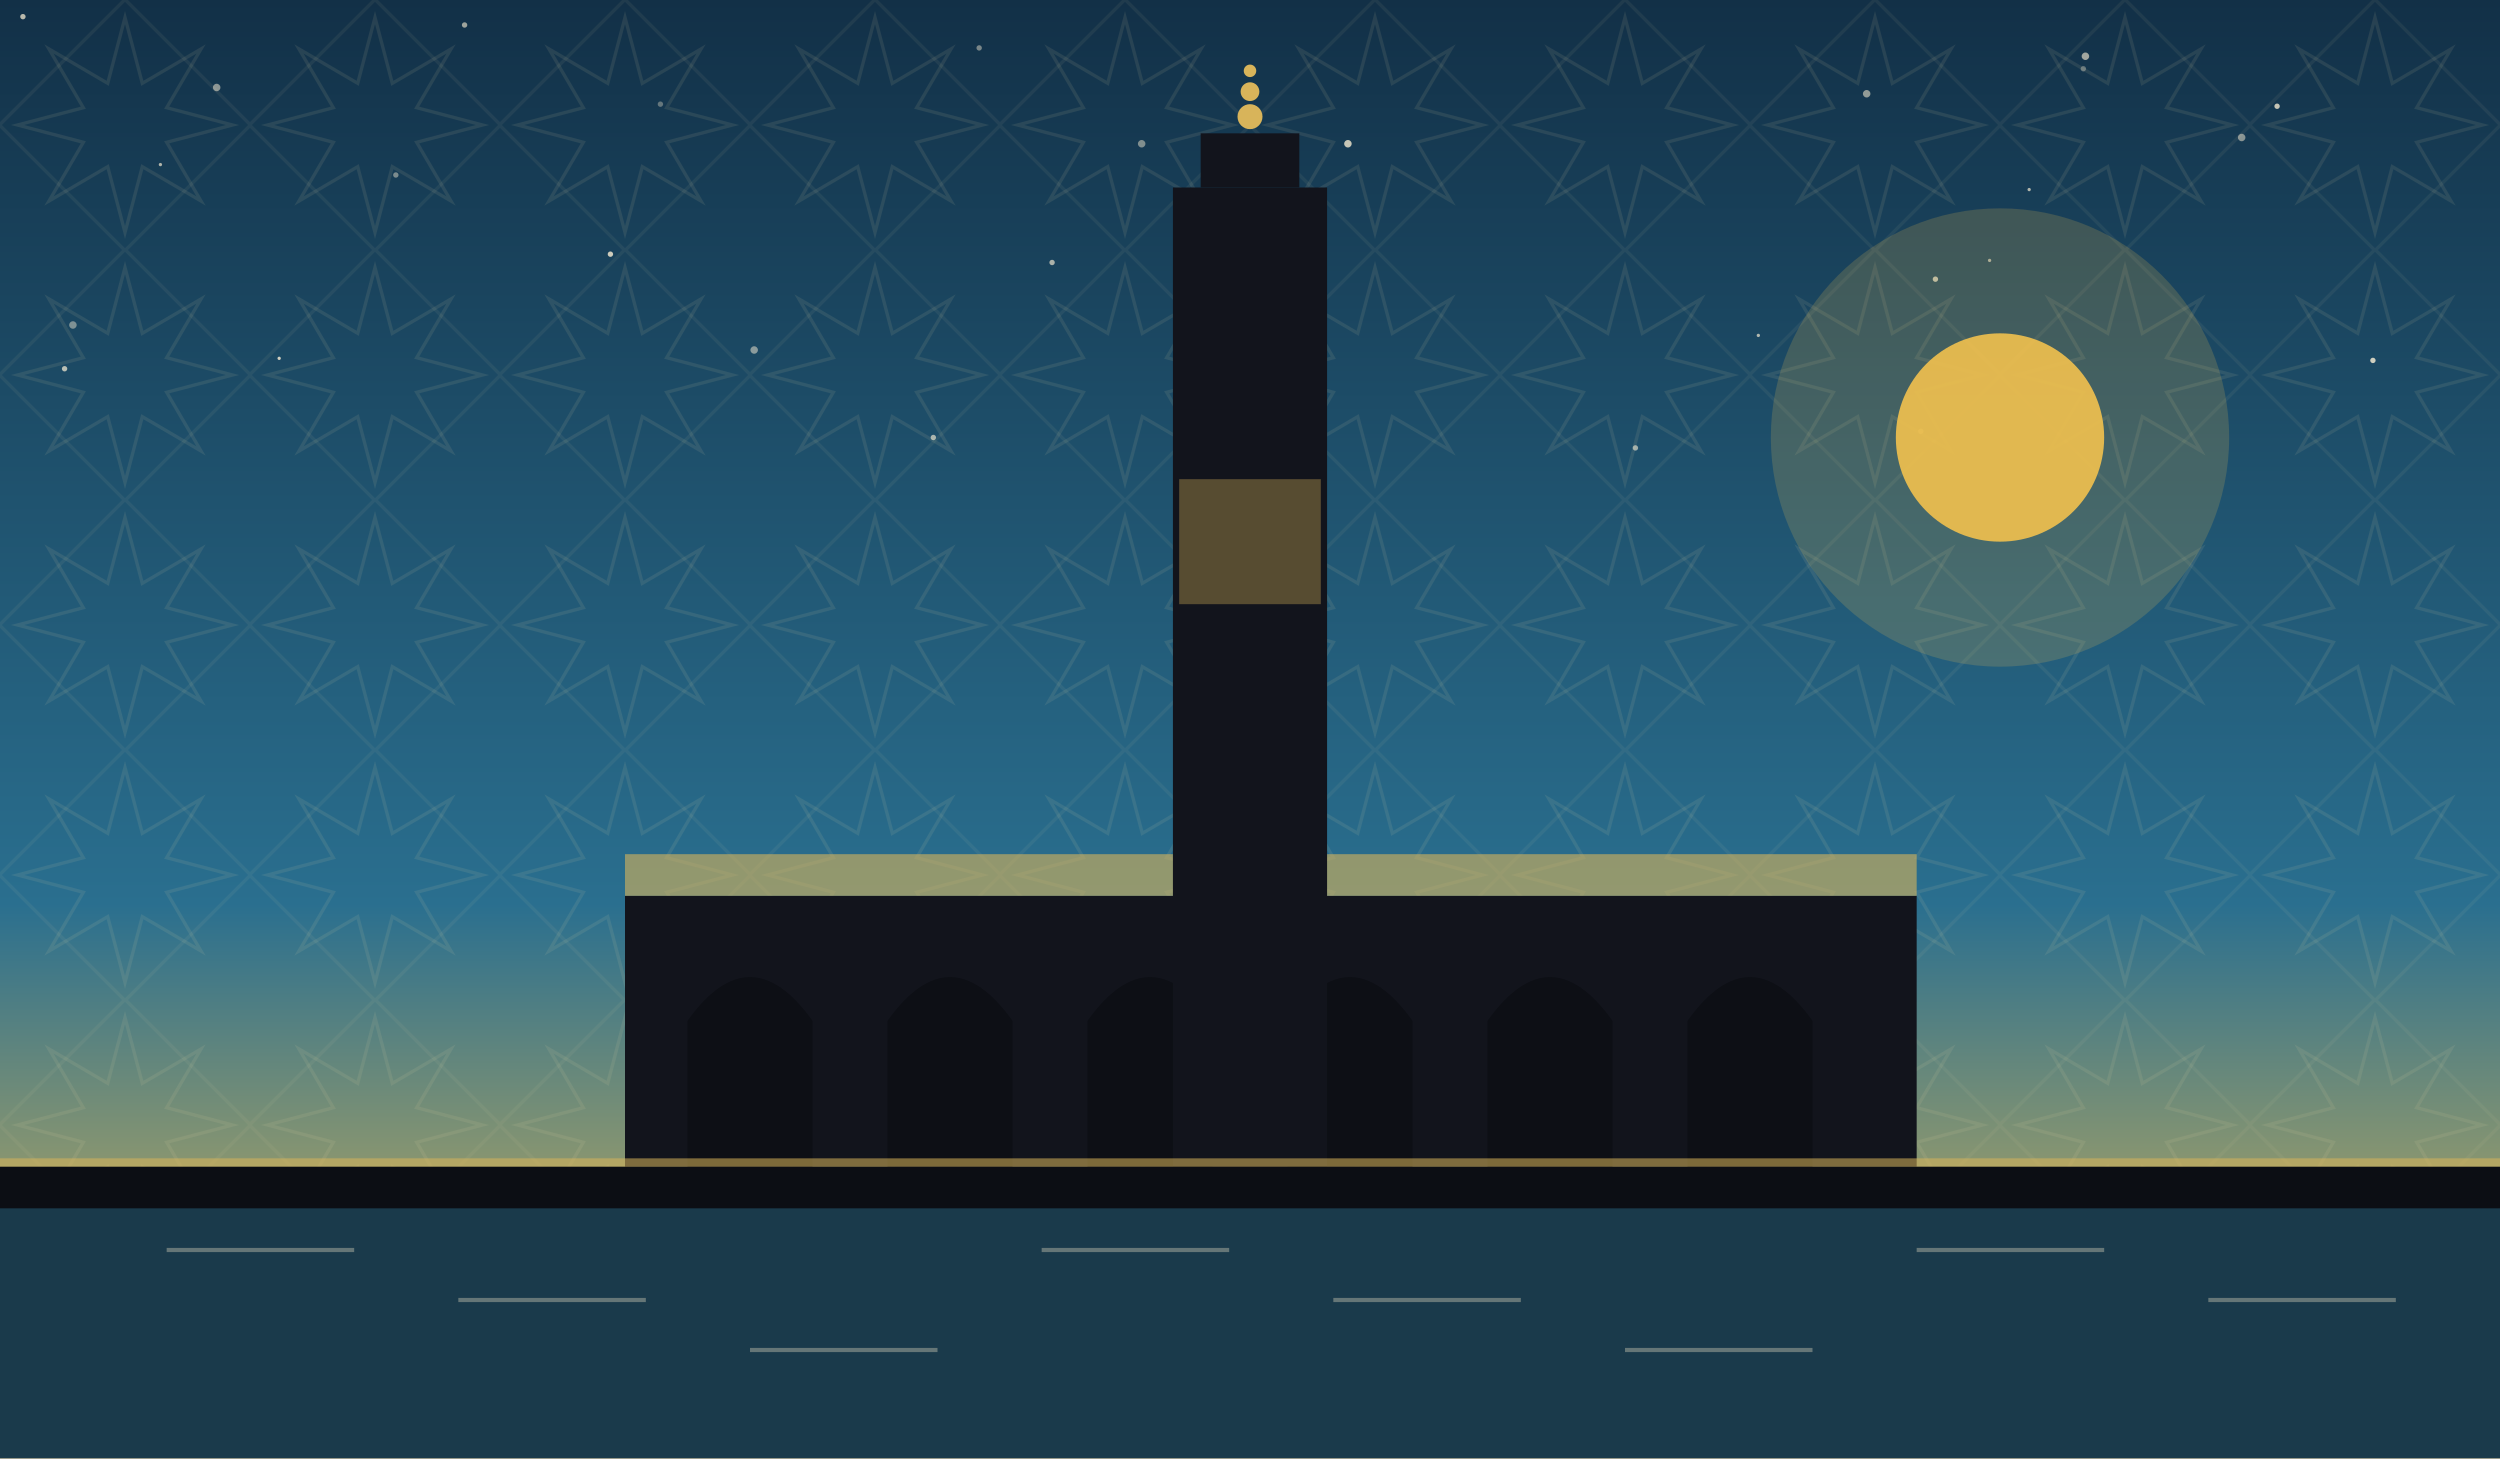
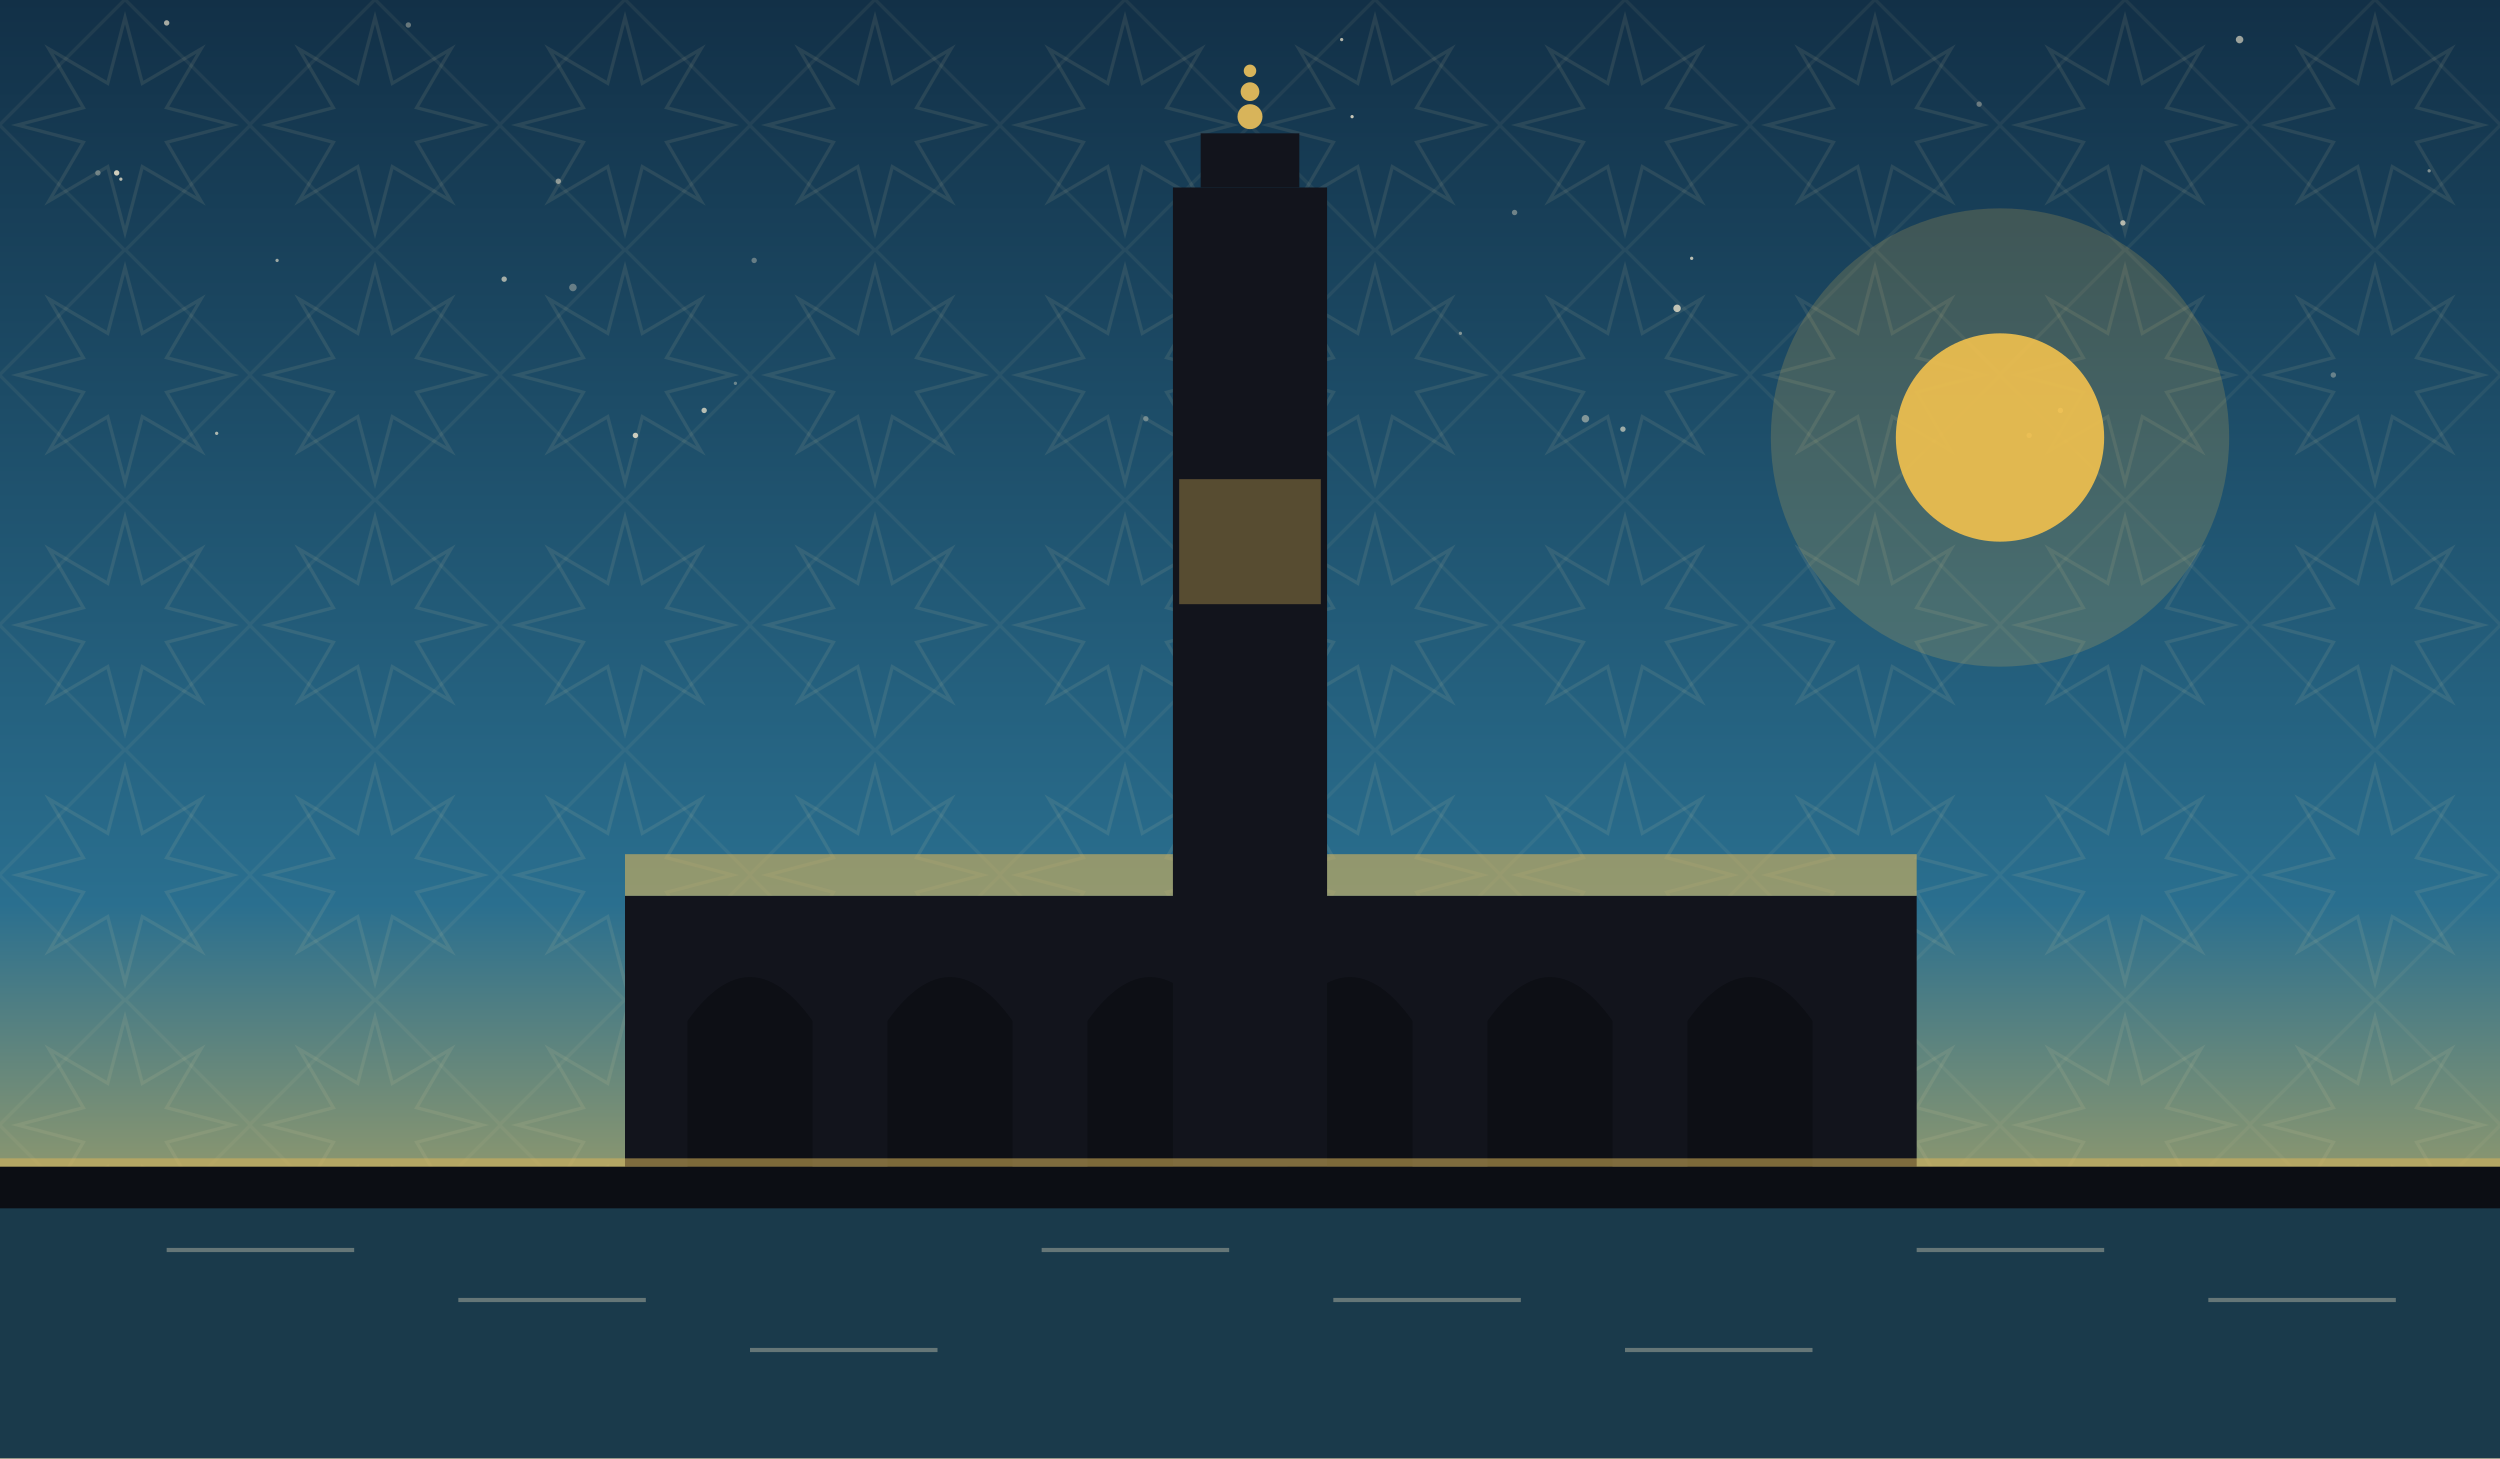
<svg xmlns="http://www.w3.org/2000/svg" viewBox="0 0 1200 700" role="img">
  <defs>
    <linearGradient id="sky" x1="0" y1="0" x2="0" y2="1">
      <stop offset="0" stop-color="#123047" />
      <stop offset="0.62" stop-color="#2a6f8f" />
      <stop offset="1" stop-color="#f2c14e" />
    </linearGradient>
    <pattern id="g1" width="120" height="120" patternUnits="userSpaceOnUse">
      <polygon points="111.6,60.0 80.0,68.3 96.5,96.5 68.3,80.0 60.0,111.6 51.7,80.0 23.5,96.5 40.0,68.3 8.4,60.0 40.0,51.7 23.5,23.5 51.7,40.0 60.0,8.4 68.3,40.0 96.5,23.5 80.0,51.7" fill="none" stroke="#e8d9a8" stroke-width="1.6" opacity="0.1" />
      <rect x="17.4" y="17.4" width="85.2" height="85.2" fill="none" stroke="#e8d9a8" stroke-width="1.6" opacity="0.07" transform="rotate(45 60.0 60.0)" />
    </pattern>
  </defs>
  <rect width="1200" height="700" fill="url(#sky)" />
  <rect width="1200" height="700" fill="url(#g1)" />
-   <circle cx="955" cy="125" r="0.8" fill="#f7ecd2" opacity="0.60" />
-   <circle cx="293" cy="122" r="1.3" fill="#f7ecd2" opacity="0.81" />
-   <circle cx="104" cy="42" r="1.8" fill="#f7ecd2" opacity="0.53" />
-   <circle cx="844" cy="161" r="0.8" fill="#f7ecd2" opacity="0.69" />
-   <circle cx="1001" cy="27" r="1.8" fill="#f7ecd2" opacity="0.62" />
-   <circle cx="599" cy="164" r="1.3" fill="#f7ecd2" opacity="0.71" />
-   <circle cx="190" cy="84" r="1.3" fill="#f7ecd2" opacity="0.45" />
-   <circle cx="470" cy="23" r="1.3" fill="#f7ecd2" opacity="0.45" />
-   <circle cx="647" cy="69" r="1.8" fill="#f7ecd2" opacity="0.78" />
-   <circle cx="505" cy="126" r="1.3" fill="#f7ecd2" opacity="0.65" />
-   <circle cx="1076" cy="66" r="1.8" fill="#f7ecd2" opacity="0.51" />
-   <circle cx="896" cy="45" r="1.8" fill="#f7ecd2" opacity="0.55" />
-   <circle cx="1093" cy="51" r="1.3" fill="#f7ecd2" opacity="0.78" />
-   <circle cx="11" cy="8" r="1.3" fill="#f7ecd2" opacity="0.73" />
-   <circle cx="362" cy="168" r="1.8" fill="#f7ecd2" opacity="0.51" />
-   <circle cx="922" cy="207" r="1.3" fill="#f7ecd2" opacity="0.39" />
-   <circle cx="1139" cy="173" r="1.3" fill="#f7ecd2" opacity="0.82" />
-   <circle cx="317" cy="50" r="1.3" fill="#f7ecd2" opacity="0.35" />
-   <circle cx="448" cy="210" r="1.3" fill="#f7ecd2" opacity="0.65" />
-   <circle cx="548" cy="69" r="1.8" fill="#f7ecd2" opacity="0.47" />
-   <circle cx="785" cy="215" r="1.3" fill="#f7ecd2" opacity="0.60" />
-   <circle cx="223" cy="12" r="1.3" fill="#f7ecd2" opacity="0.61" />
-   <circle cx="134" cy="172" r="0.8" fill="#f7ecd2" opacity="0.83" />
-   <circle cx="974" cy="91" r="0.8" fill="#f7ecd2" opacity="0.69" />
-   <circle cx="31" cy="177" r="1.3" fill="#f7ecd2" opacity="0.72" />
-   <circle cx="929" cy="134" r="1.3" fill="#f7ecd2" opacity="0.71" />
-   <circle cx="620" cy="74" r="1.3" fill="#f7ecd2" opacity="0.65" />
-   <circle cx="1000" cy="33" r="1.3" fill="#f7ecd2" opacity="0.35" />
-   <circle cx="77" cy="79" r="0.8" fill="#f7ecd2" opacity="0.68" />
-   <circle cx="35" cy="156" r="1.8" fill="#f7ecd2" opacity="0.45" />
+   <circle cx="1120" cy="180" r="1.3" fill="#f7ecd2" opacity="0.35" />
+   <circle cx="338" cy="197" r="1.3" fill="#f7ecd2" opacity="0.71" />
+   <circle cx="989" cy="197" r="1.3" fill="#f7ecd2" opacity="0.68" />
+   <circle cx="649" cy="56" r="0.8" fill="#f7ecd2" opacity="0.79" />
+   <circle cx="1166" cy="82" r="0.8" fill="#f7ecd2" opacity="0.47" />
+   <circle cx="644" cy="19" r="0.8" fill="#f7ecd2" opacity="0.71" />
+   <circle cx="1075" cy="19" r="1.8" fill="#f7ecd2" opacity="0.60" />
+   <circle cx="275" cy="138" r="1.8" fill="#f7ecd2" opacity="0.35" />
+   <circle cx="812" cy="124" r="0.8" fill="#f7ecd2" opacity="0.73" />
+   <circle cx="550" cy="201" r="1.3" fill="#f7ecd2" opacity="0.35" />
+   <circle cx="761" cy="201" r="1.8" fill="#f7ecd2" opacity="0.46" />
+   <circle cx="701" cy="160" r="0.8" fill="#f7ecd2" opacity="0.45" />
+   <circle cx="58" cy="86" r="0.8" fill="#f7ecd2" opacity="0.73" />
+   <circle cx="56" cy="83" r="1.3" fill="#f7ecd2" opacity="0.83" />
+   <circle cx="47" cy="83" r="1.3" fill="#f7ecd2" opacity="0.36" />
+   <circle cx="727" cy="102" r="1.3" fill="#f7ecd2" opacity="0.39" />
+   <circle cx="104" cy="208" r="0.8" fill="#f7ecd2" opacity="0.67" />
+   <circle cx="362" cy="125" r="1.3" fill="#f7ecd2" opacity="0.35" />
+   <circle cx="133" cy="125" r="0.8" fill="#f7ecd2" opacity="0.60" />
+   <circle cx="353" cy="184" r="0.8" fill="#f7ecd2" opacity="0.37" />
+   <circle cx="950" cy="50" r="1.3" fill="#f7ecd2" opacity="0.35" />
+   <circle cx="268" cy="87" r="1.3" fill="#f7ecd2" opacity="0.51" />
+   <circle cx="1019" cy="107" r="1.3" fill="#f7ecd2" opacity="0.68" />
+   <circle cx="779" cy="206" r="1.3" fill="#f7ecd2" opacity="0.59" />
+   <circle cx="196" cy="12" r="1.3" fill="#f7ecd2" opacity="0.37" />
+   <circle cx="974" cy="209" r="1.3" fill="#f7ecd2" opacity="0.51" />
+   <circle cx="305" cy="209" r="1.3" fill="#f7ecd2" opacity="0.80" />
+   <circle cx="805" cy="148" r="1.8" fill="#f7ecd2" opacity="0.75" />
+   <circle cx="242" cy="134" r="1.3" fill="#f7ecd2" opacity="0.63" />
+   <circle cx="80" cy="11" r="1.3" fill="#f7ecd2" opacity="0.65" />
  <circle cx="960" cy="210" r="110" fill="#f2c14e" opacity="0.18" />
  <circle cx="960" cy="210" r="50" fill="#f2c14e" opacity="0.9" />
  <rect x="300" y="430" width="620" height="130" fill="#12141c" />
  <path d="M 330 560 L 330 490 Q 360 448 390 490 L 390 560 Z" fill="#0c0e14" opacity="0.9" />
  <path d="M 426 560 L 426 490 Q 456 448 486 490 L 486 560 Z" fill="#0c0e14" opacity="0.9" />
  <path d="M 522 560 L 522 490 Q 552 448 582 490 L 582 560 Z" fill="#0c0e14" opacity="0.9" />
  <path d="M 618 560 L 618 490 Q 648 448 678 490 L 678 560 Z" fill="#0c0e14" opacity="0.9" />
  <path d="M 714 560 L 714 490 Q 744 448 774 490 L 774 560 Z" fill="#0c0e14" opacity="0.9" />
  <path d="M 810 560 L 810 490 Q 840 448 870 490 L 870 560 Z" fill="#0c0e14" opacity="0.9" />
  <path d="M 300 430 L 920 430 L 920 410 L 300 410 Z" fill="#d8b45a" opacity="0.6" />
  <rect x="563.0" y="90" width="74" height="470" fill="#12141c" />
  <rect x="576.32" y="64" width="47.36" height="26" fill="#12141c" />
  <circle cx="600" cy="56" r="6" fill="#d8b45a" />
  <circle cx="600" cy="44" r="4.5" fill="#d8b45a" />
  <circle cx="600" cy="34" r="3" fill="#d8b45a" />
  <rect x="566" y="230" width="68" height="60" fill="#d8b45a" opacity="0.35" />
  <rect x="0" y="560" width="1200" height="60" fill="#0c0e14" opacity="0.6" />
  <rect x="0" y="560" width="1200" height="140" fill="#0c0e14" />
  <rect x="0" y="580" width="1200" height="120" fill="#2a6f8f" opacity="0.45" />
  <g opacity="0.35">
    <line x1="80" y1="600" x2="170" y2="600" stroke="#f2e6c8" stroke-width="2" />
    <line x1="220" y1="624" x2="310" y2="624" stroke="#f2e6c8" stroke-width="2" />
    <line x1="360" y1="648" x2="450" y2="648" stroke="#f2e6c8" stroke-width="2" />
    <line x1="500" y1="600" x2="590" y2="600" stroke="#f2e6c8" stroke-width="2" />
    <line x1="640" y1="624" x2="730" y2="624" stroke="#f2e6c8" stroke-width="2" />
    <line x1="780" y1="648" x2="870" y2="648" stroke="#f2e6c8" stroke-width="2" />
    <line x1="920" y1="600" x2="1010" y2="600" stroke="#f2e6c8" stroke-width="2" />
    <line x1="1060" y1="624" x2="1150" y2="624" stroke="#f2e6c8" stroke-width="2" />
  </g>
  <rect x="0" y="556" width="1200" height="4" fill="#d8b45a" opacity="0.55" />
</svg>
